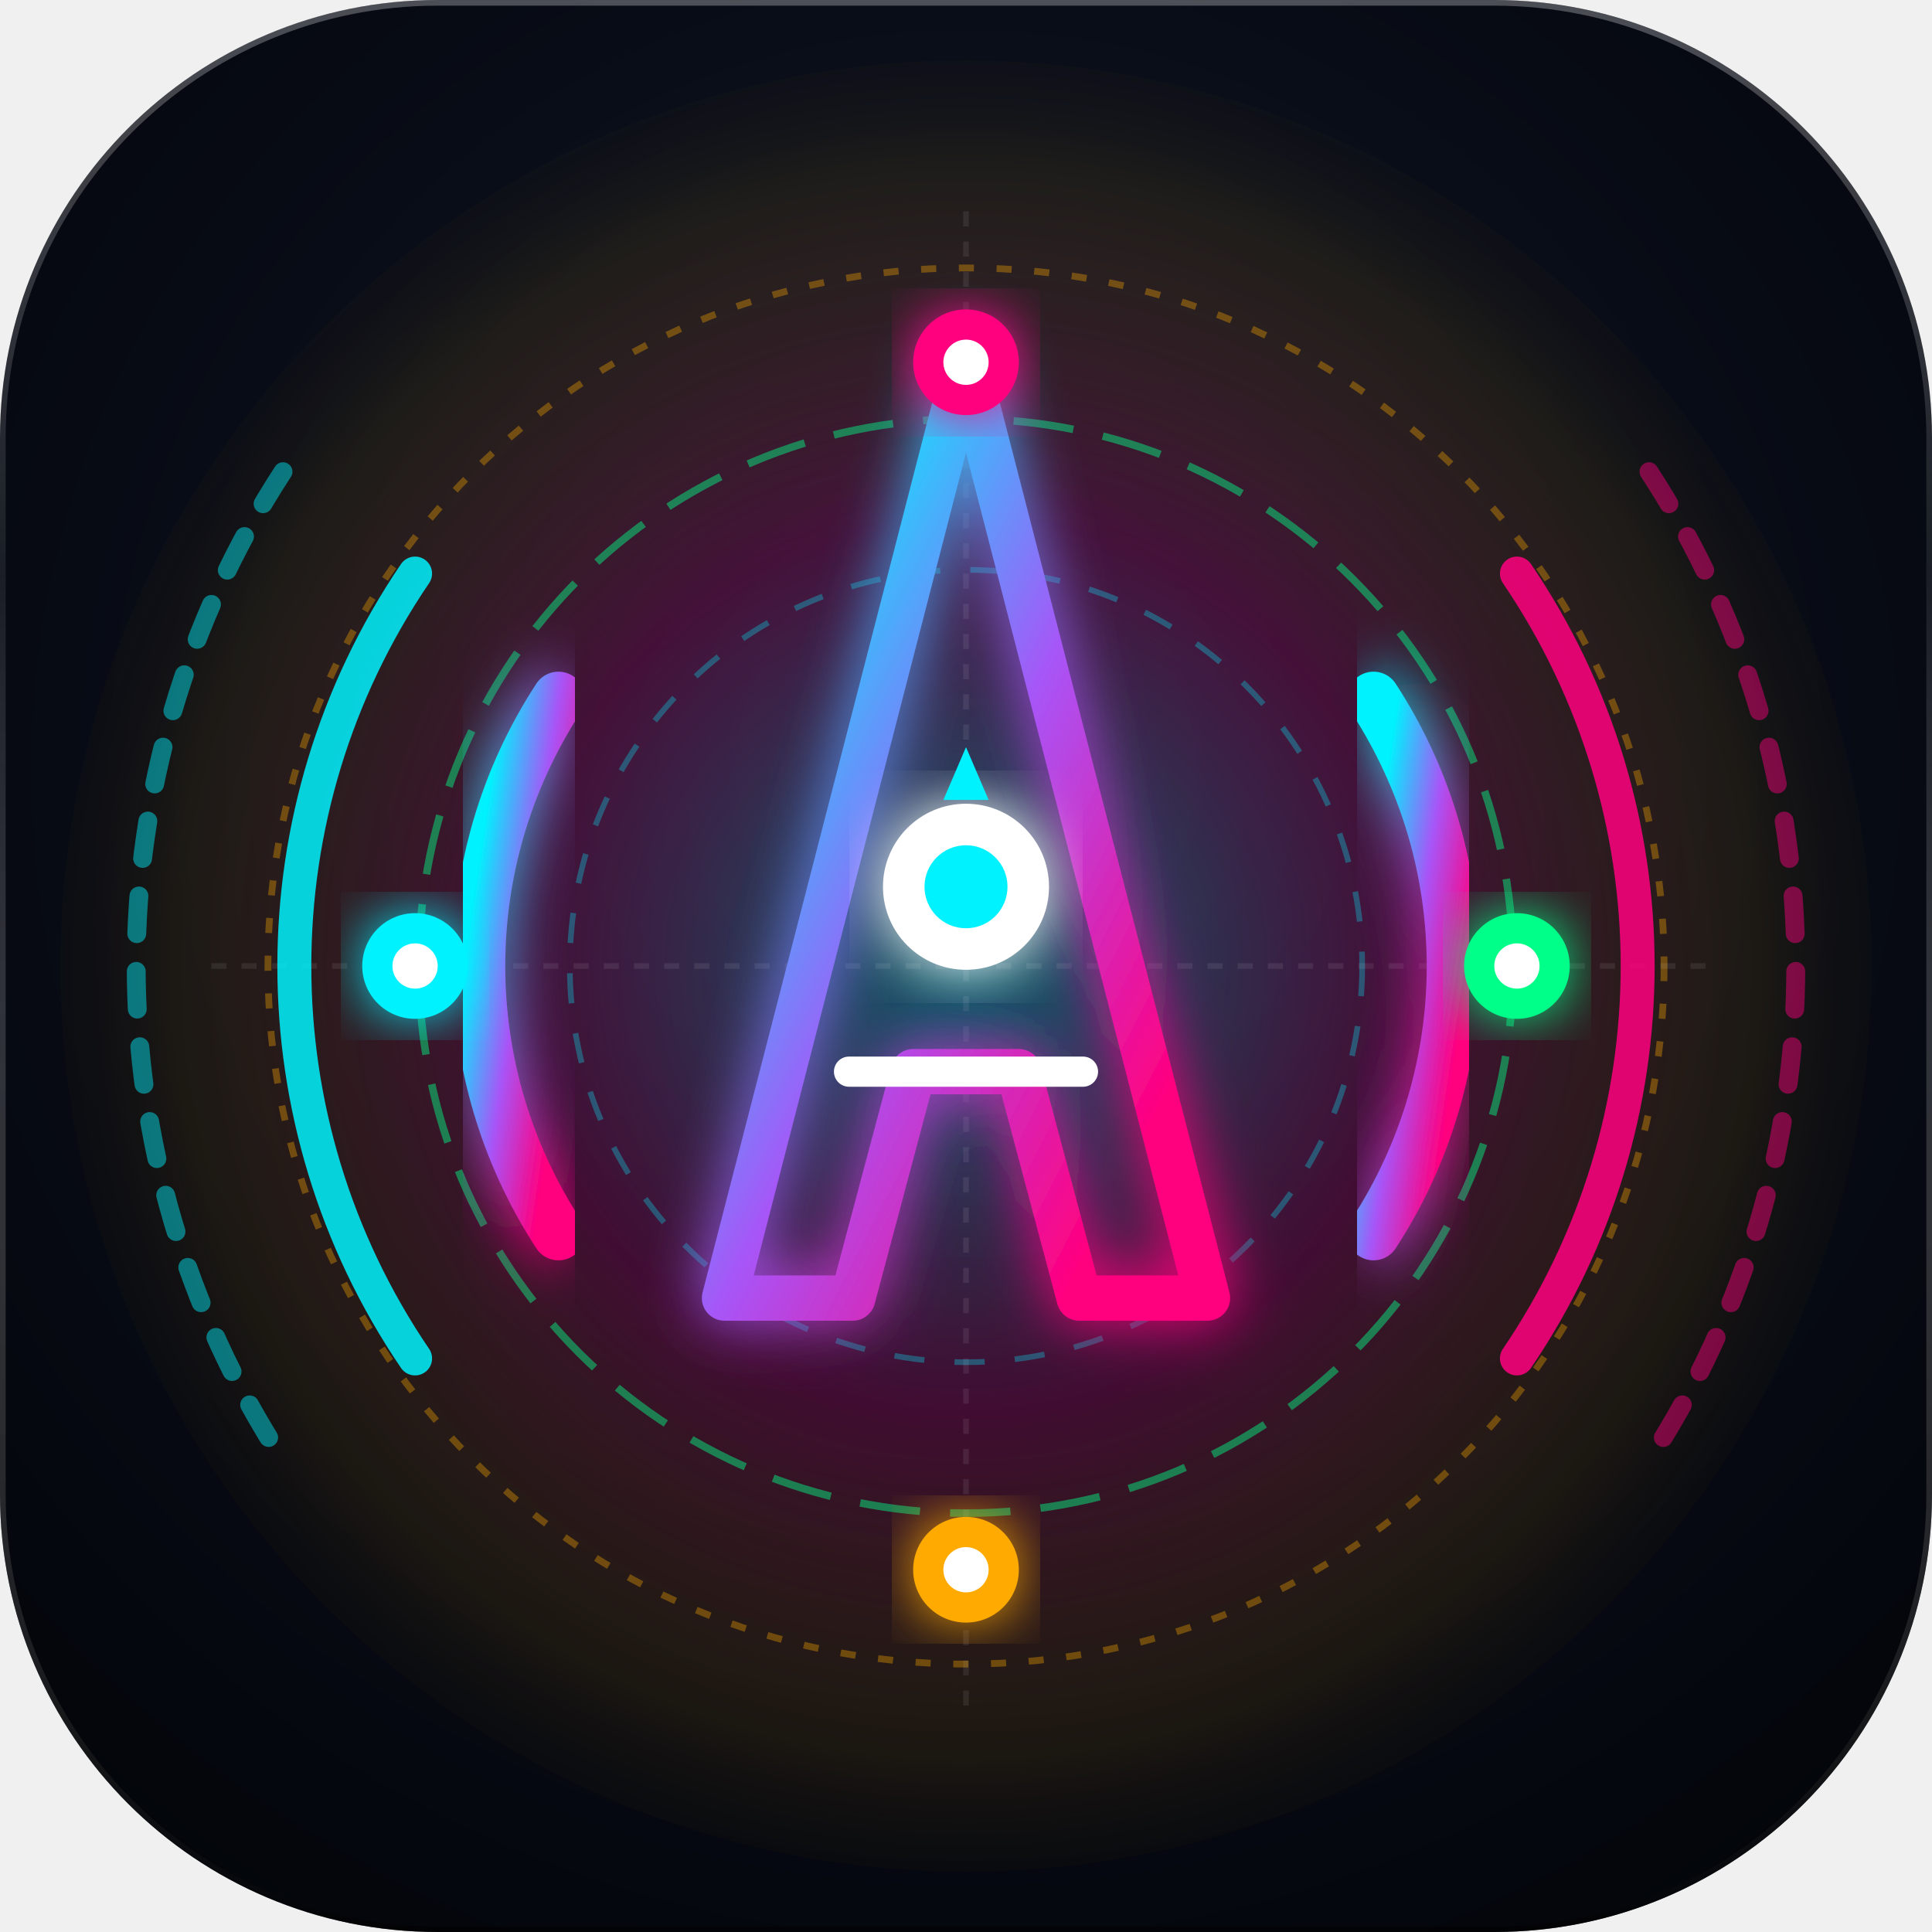
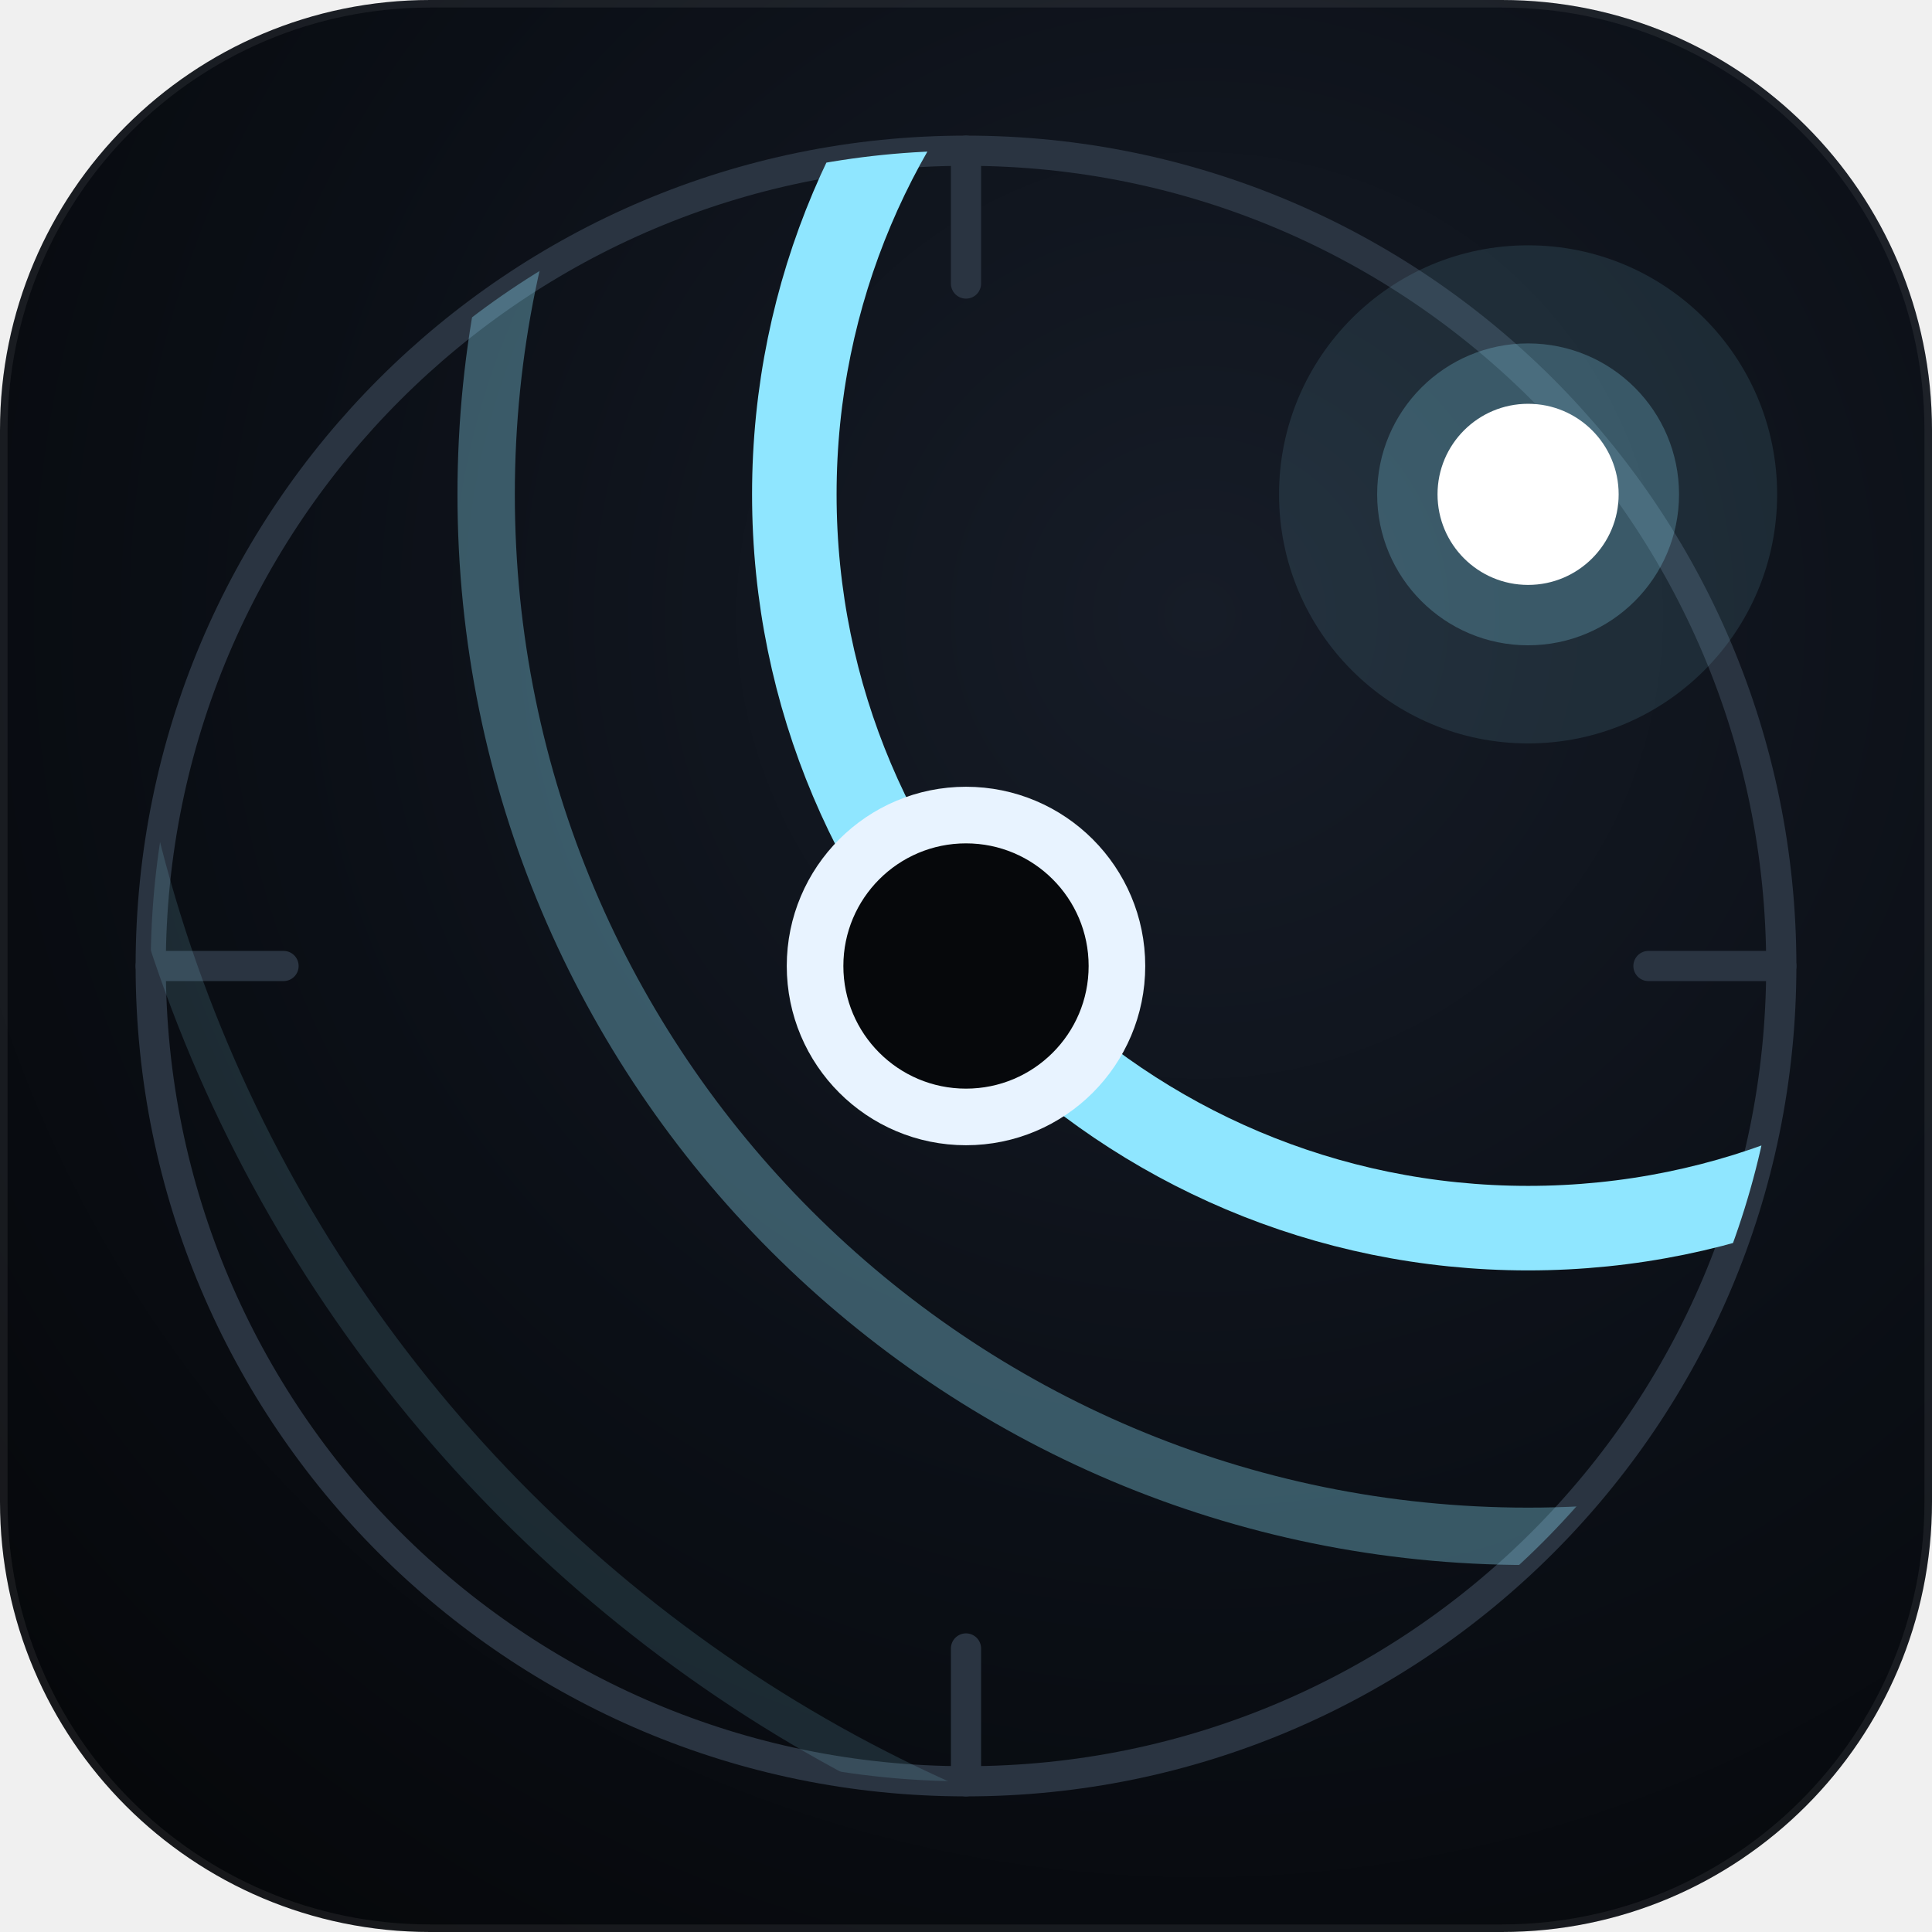
- <svg xmlns="http://www.w3.org/2000/svg" viewBox="0 0 512 512" width="100%" height="100%">
+ <svg xmlns="http://www.w3.org/2000/svg" viewBox="0 0 512 512" width="512" height="512" fill="none">
  <defs>
-     <clipPath id="squircleClip">
-       <rect x="0" y="0" width="512" height="512" rx="116" ry="116" />
+     <radialGradient id="chamber" cx="62%" cy="32%" r="82%">
+       <stop offset="0%" stop-color="#161C27" />
+       <stop offset="58%" stop-color="#0B0F16" />
+       <stop offset="100%" stop-color="#06080B" />
+     </radialGradient>
+     <clipPath id="stI">
+       <circle cx="256" cy="256" r="216.06" />
    </clipPath>
-     <radialGradient id="bgObsidian" cx="50%" cy="40%" r="70%">
-       <stop offset="0%" stop-color="#141c30" />
-       <stop offset="60%" stop-color="#080c16" />
-       <stop offset="100%" stop-color="#03050a" />
-     </radialGradient>
-     <radialGradient id="appAuraGlow" cx="50%" cy="50%" r="55%">
-       <stop offset="0%" stop-color="#00f2fe" stop-opacity="0.32" />
-       <stop offset="45%" stop-color="#ff007f" stop-opacity="0.22" />
-       <stop offset="80%" stop-color="#ffaa00" stop-opacity="0.08" />
-       <stop offset="100%" stop-color="#000000" stop-opacity="0" />
-     </radialGradient>
-     <linearGradient id="neonCyanMagenta" x1="15%" y1="15%" x2="85%" y2="85%">
-       <stop offset="0%" stop-color="#00f2fe" />
-       <stop offset="50%" stop-color="#a855f7" />
-       <stop offset="100%" stop-color="#ff007f" />
-     </linearGradient>
-     <linearGradient id="rimSheen" x1="0%" y1="0%" x2="0%" y2="100%">
-       <stop offset="0%" stop-color="#ffffff" stop-opacity="0.28" />
-       <stop offset="30%" stop-color="#ffffff" stop-opacity="0.08" />
-       <stop offset="100%" stop-color="#000000" stop-opacity="0.6" />
-     </linearGradient>
-     <filter id="bloomIcon" x="-20%" y="-20%" width="140%" height="140%">
-       <feGaussianBlur stdDeviation="8" result="blur" />
-       <feMerge>
-         <feMergeNode in="blur" />
-         <feMergeNode in="SourceGraphic" />
-       </feMerge>
-     </filter>
  </defs>
-   <g clip-path="url(#squircleClip)">
-     <rect width="512" height="512" fill="url(#bgObsidian)" />
-     <circle cx="256" cy="256" r="240" fill="url(#appAuraGlow)" />
-     <circle cx="256" cy="256" r="185" fill="none" stroke="#ffaa00" stroke-width="1.8" stroke-dasharray="4 6" opacity="0.35" />
-     <circle cx="256" cy="256" r="145" fill="none" stroke="#00ff88" stroke-width="2" stroke-dasharray="16 8" opacity="0.45" />
-     <circle cx="256" cy="256" r="105" fill="none" stroke="#00f2fe" stroke-width="1.5" stroke-dasharray="8 8" opacity="0.3" />
-     <line x1="256" y1="56" x2="256" y2="456" stroke="rgba(255, 255, 255, 0.08)" stroke-width="1.5" stroke-dasharray="4 4" />
-     <line x1="56" y1="256" x2="456" y2="256" stroke="rgba(255, 255, 255, 0.08)" stroke-width="1.5" stroke-dasharray="4 4" />
-     <path d="M 148 185 A 130 130 0 0 0 148 327" fill="none" stroke="url(#neonCyanMagenta)" stroke-width="14" stroke-linecap="round" filter="url(#bloomIcon)" />
-     <path d="M 110 152 A 185 185 0 0 0 110 360" fill="none" stroke="#00f2fe" stroke-width="9" stroke-linecap="round" opacity="0.85" />
-     <path d="M 75 125 A 240 240 0 0 0 75 387" fill="none" stroke="#00f2fe" stroke-width="5" stroke-linecap="round" opacity="0.45" stroke-dasharray="10 10" />
-     <path d="M 364 185 A 130 130 0 0 1 364 327" fill="none" stroke="url(#neonCyanMagenta)" stroke-width="14" stroke-linecap="round" filter="url(#bloomIcon)" />
-     <path d="M 402 152 A 185 185 0 0 1 402 360" fill="none" stroke="#ff007f" stroke-width="9" stroke-linecap="round" opacity="0.85" />
-     <path d="M 437 125 A 240 240 0 0 1 437 387" fill="none" stroke="#ff007f" stroke-width="5" stroke-linecap="round" opacity="0.45" stroke-dasharray="10 10" />
-     <path d="M 256 96 L 192 344 L 226 344 L 242 284 L 270 284 L 286 344 L 320 344 Z" fill="none" stroke="url(#neonCyanMagenta)" stroke-width="12" stroke-linejoin="round" filter="url(#bloomIcon)" />
-     <line x1="225" y1="284" x2="287" y2="284" stroke="#ffffff" stroke-width="8" stroke-linecap="round" />
-     <circle cx="256" cy="235" r="22" fill="#ffffff" filter="url(#bloomIcon)" />
-     <circle cx="256" cy="235" r="11" fill="#00f2fe" />
-     <polygon points="256,198 250,212 262,212" fill="#00f2fe" />
-     <circle cx="256" cy="96" r="14" fill="#ff007f" filter="url(#bloomIcon)" />
-     <circle cx="256" cy="96" r="6" fill="#ffffff" />
-     <circle cx="110" cy="256" r="14" fill="#00f2fe" filter="url(#bloomIcon)" />
-     <circle cx="110" cy="256" r="6" fill="#ffffff" />
-     <circle cx="402" cy="256" r="14" fill="#00ff88" filter="url(#bloomIcon)" />
-     <circle cx="402" cy="256" r="6" fill="#ffffff" />
-     <circle cx="256" cy="416" r="14" fill="#ffaa00" filter="url(#bloomIcon)" />
-     <circle cx="256" cy="416" r="6" fill="#ffffff" />
-     <rect width="512" height="512" fill="none" stroke="url(#rimSheen)" stroke-width="3" rx="116" ry="116" />
+   <rect width="512" height="512" rx="114" fill="url(#chamber)" />
+   <rect x="1" y="1" width="510" height="510" rx="113" stroke="#FFFFFF" stroke-opacity="0.07" stroke-width="2" />
+   <circle cx="256" cy="256" r="216.06" stroke="#2A3441" stroke-width="8.00" fill="none" />
+   <g stroke="#2A3441" stroke-width="8.00" stroke-linecap="round">
+     <path d="M 256 39.94 v 35.20" />
+     <path d="M 256 472.06 v -35.20" />
+     <path d="M 39.94 256 h 35.20" />
+     <path d="M 472.06 256 h -35.20" />
  </g>
+   <g clip-path="url(#stI)" fill="none" stroke="#8FE6FF" stroke-linecap="round">
+     <path d="M 404.96 -248.19 a 379.19 379.19 0 1 0 0.01 0" stroke-width="10.40" opacity="0.14" />
+     <path d="M 404.96 -145.12 a 276.13 276.13 0 1 0 0.01 0" stroke-width="15.20" opacity="0.34" />
+     <path d="M 404.96 -63.45 a 194.46 194.46 0 1 0 0.01 0" stroke-width="22.40" opacity="1.0" />
+   </g>
+   <circle cx="404.96" cy="131.01" r="66" fill="#8FE6FF" opacity="0.11" />
+   <circle cx="404.96" cy="131.01" r="40" fill="#8FE6FF" opacity="0.24" />
+   <circle cx="404.96" cy="131.01" r="24" fill="#FFFFFF" />
+   <circle cx="256" cy="256" r="40" fill="#06080B" />
+   <circle cx="256" cy="256" r="40" stroke="#E8F3FF" stroke-width="15" fill="none" />
</svg>
